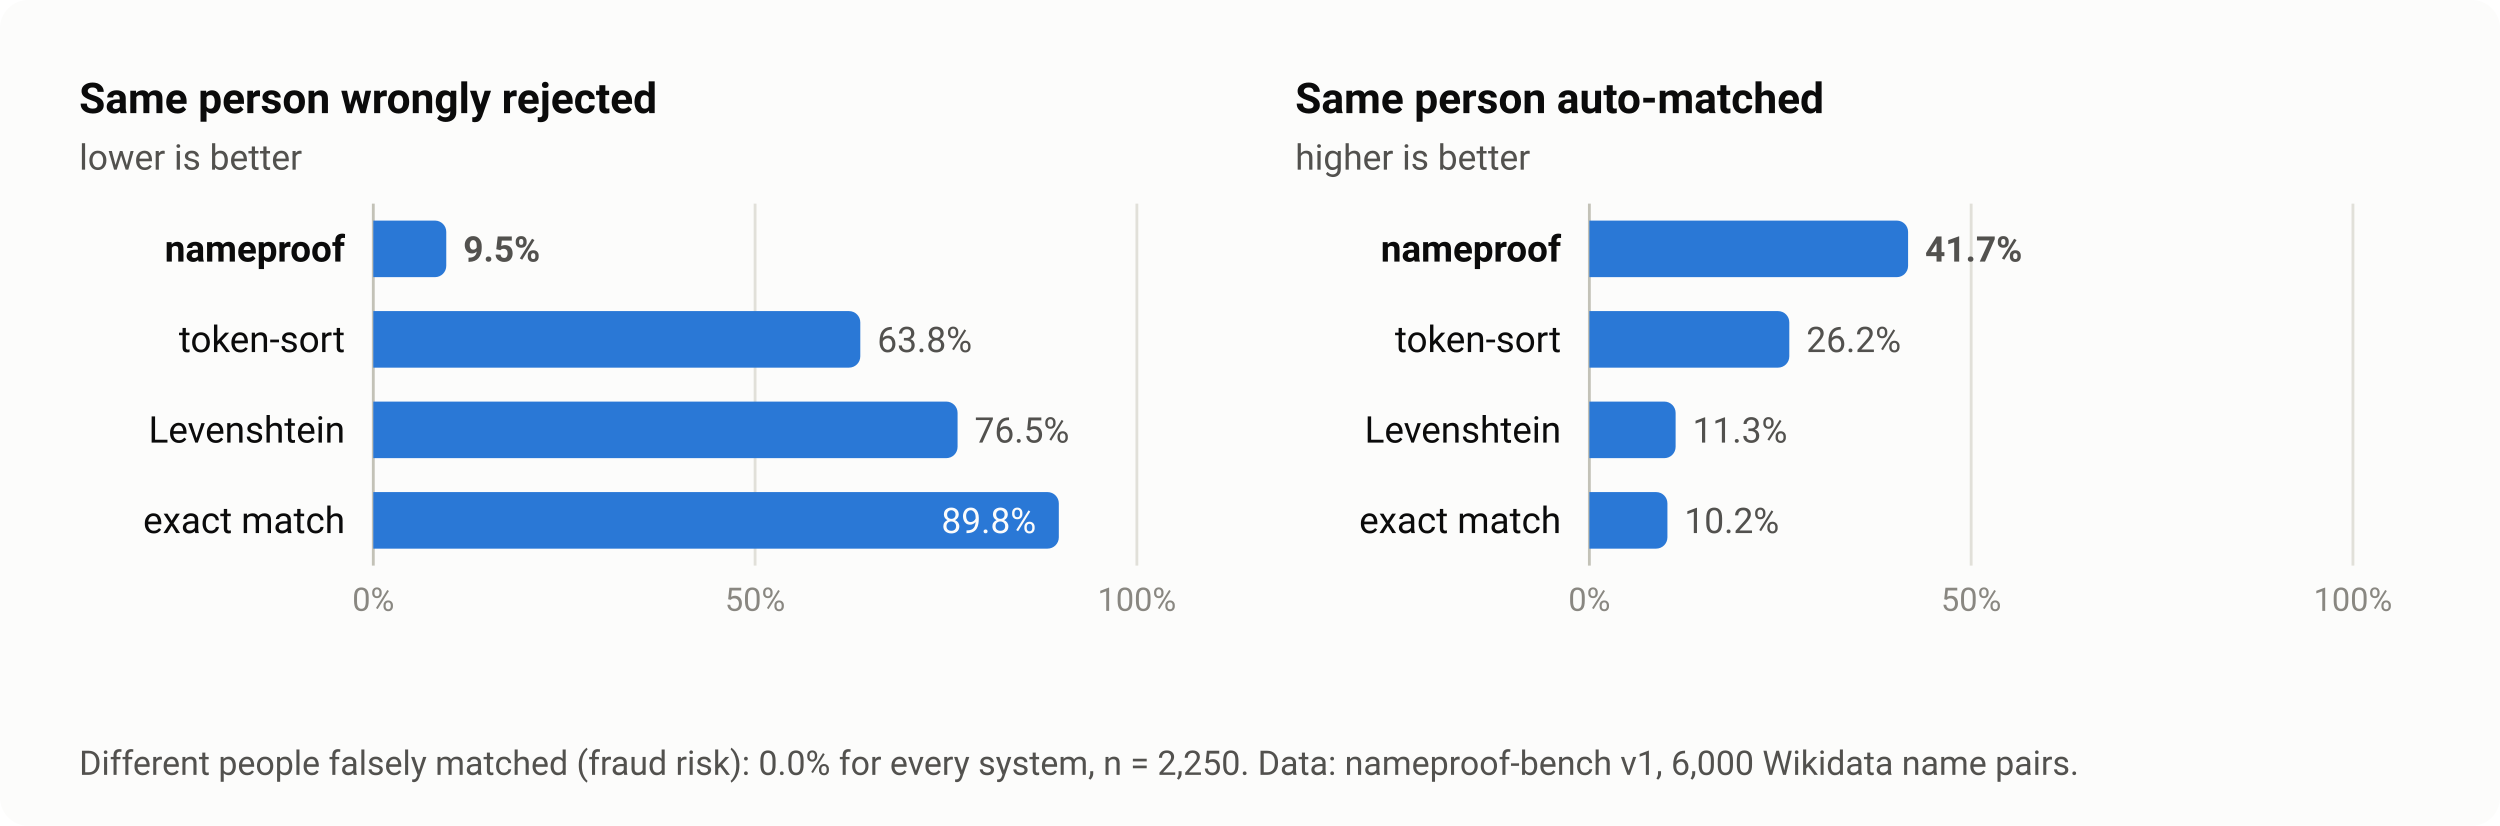
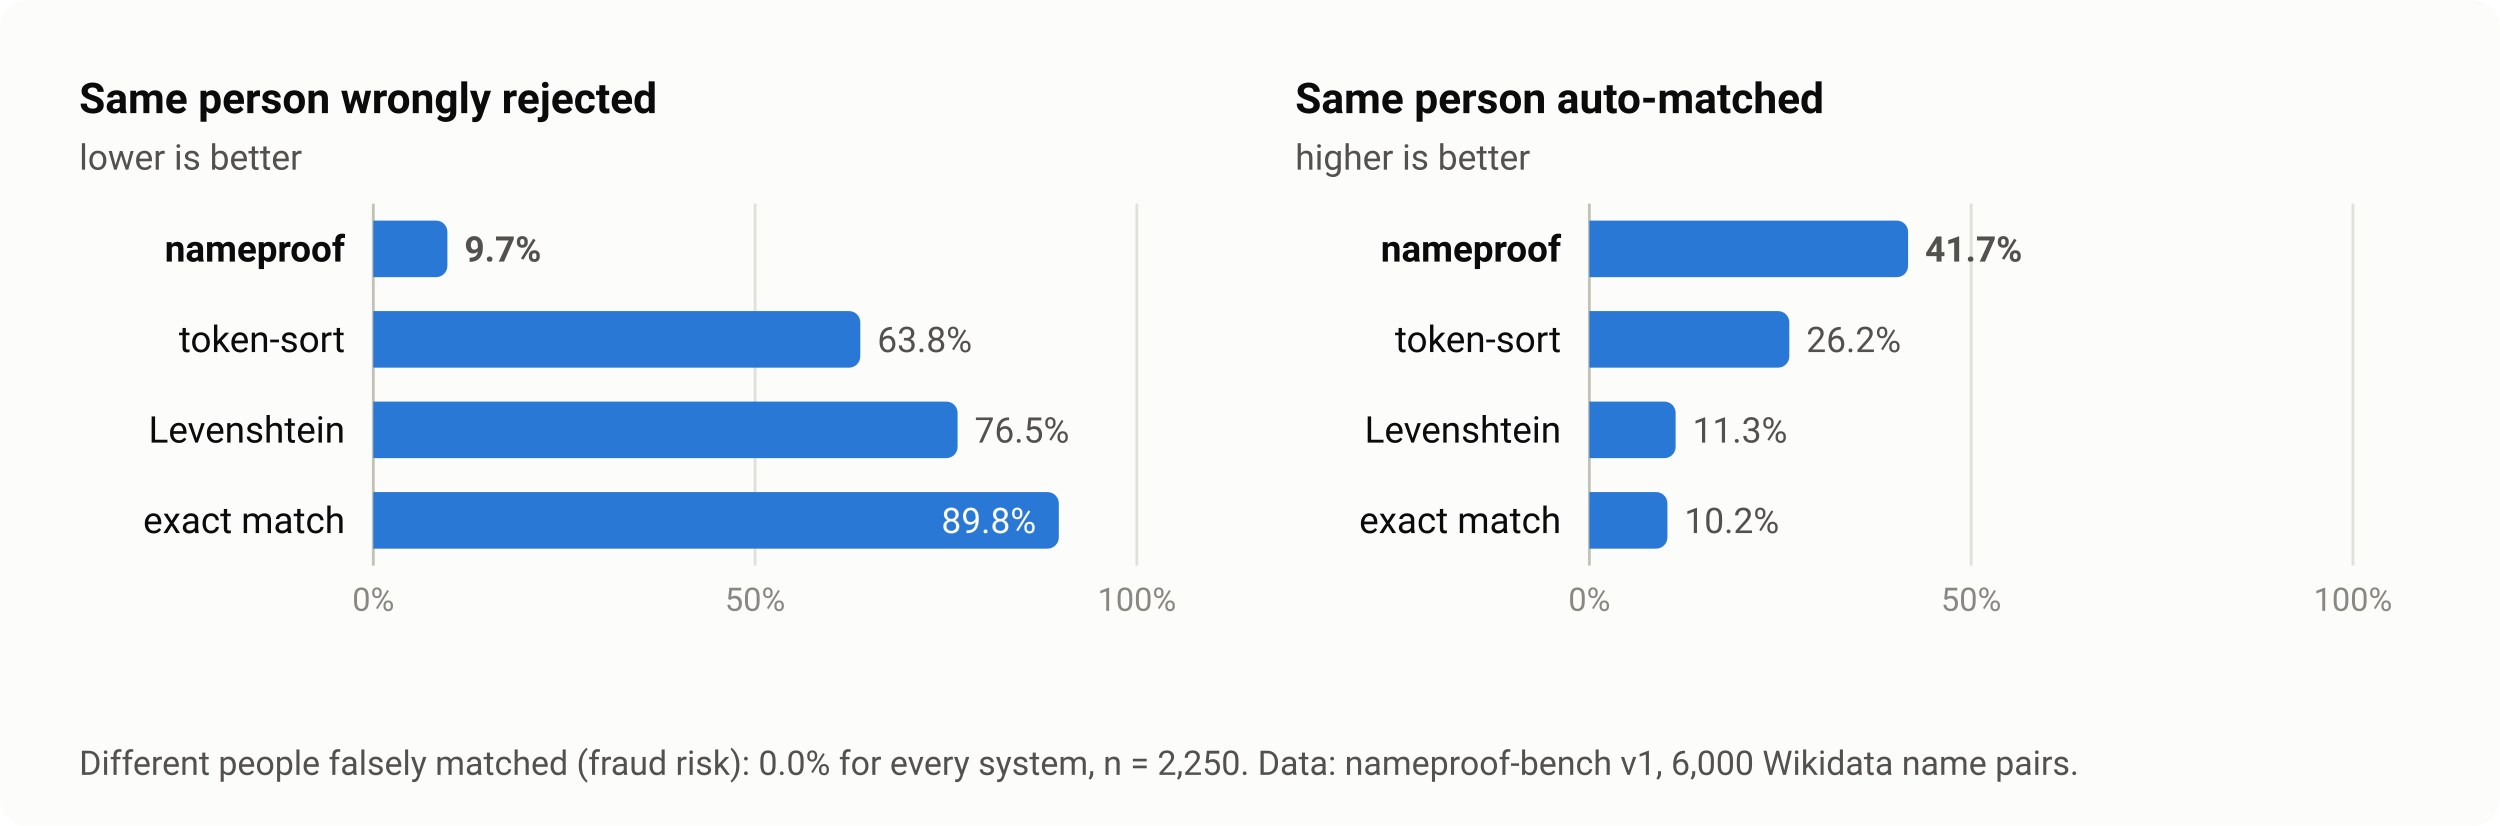
<svg xmlns="http://www.w3.org/2000/svg" width="884" height="292" viewBox="0 0 884 292" font-family="system-ui, -apple-system, 'Segoe UI', Roboto, sans-serif" role="img" aria-labelledby="t d">
  <rect width="884" height="292" rx="10" fill="#fcfcfb" />
  <text x="28" y="40" font-size="15" font-weight="600" fill="#0b0b0b">Same person wrongly rejected</text>
  <text x="28" y="60" font-size="12.5" fill="#52514e">lower is better</text>
  <line x1="132.0" y1="72" x2="132.0" y2="200" stroke="#c3c2b7" stroke-width="1" />
  <text x="132.0" y="216" font-size="11.5" text-anchor="middle" fill="#898781">0%</text>
  <line x1="267.0" y1="72" x2="267.0" y2="200" stroke="#e1e0d9" stroke-width="1" />
  <text x="267.0" y="216" font-size="11.5" text-anchor="middle" fill="#898781">50%</text>
  <line x1="402.0" y1="72" x2="402.0" y2="200" stroke="#e1e0d9" stroke-width="1" />
  <text x="402.0" y="216" font-size="11.5" text-anchor="middle" fill="#898781">100%</text>
  <text x="122" y="92.5" font-size="13" font-weight="700" text-anchor="end" fill="#0b0b0b">nameproof</text>
  <g>
-     <path d="M132.0,78.0 h21.8 a4,4 0 0 1 4,4 v12 a4,4 0 0 1 -4,4 h-21.8 z" fill="#2a78d6" />
+     <path d="M132.0,78.0 h22.2 a4,4 0 0 1 4,4 v12 a4,4 0 0 1 -4,4 h-22.2 z" fill="#2a78d6" />
  </g>
-   <text x="163.8" y="92.5" font-size="12.5" font-weight="700" text-anchor="start" fill="#52514e">9.5%</text>
+   <text x="164.2" y="92.5" font-size="12.5" font-weight="700" text-anchor="start" fill="#52514e">9.7%</text>
  <text x="122" y="124.5" font-size="13" font-weight="400" text-anchor="end" fill="#0b0b0b">token-sort</text>
  <g>
    <path d="M132.0,110.0 h168.2 a4,4 0 0 1 4,4 v12 a4,4 0 0 1 -4,4 h-168.2 z" fill="#2a78d6" />
  </g>
  <text x="310.2" y="124.5" font-size="12.5" font-weight="400" text-anchor="start" fill="#52514e">63.8%</text>
  <text x="122" y="156.5" font-size="13" font-weight="400" text-anchor="end" fill="#0b0b0b">Levenshtein</text>
  <g>
    <path d="M132.0,142.0 h202.6 a4,4 0 0 1 4,4 v12 a4,4 0 0 1 -4,4 h-202.6 z" fill="#2a78d6" />
  </g>
  <text x="344.6" y="156.5" font-size="12.5" font-weight="400" text-anchor="start" fill="#52514e">76.5%</text>
  <text x="122" y="188.5" font-size="13" font-weight="400" text-anchor="end" fill="#0b0b0b">exact match</text>
  <g>
    <path d="M132.0,174.0 h238.4 a4,4 0 0 1 4,4 v12 a4,4 0 0 1 -4,4 h-238.4 z" fill="#2a78d6" />
  </g>
  <text x="366.4" y="188.5" font-size="12.5" font-weight="400" text-anchor="end" fill="#fcfcfb">89.8%</text>
  <text x="458" y="40" font-size="15" font-weight="600" fill="#0b0b0b">Same person auto-matched</text>
  <text x="458" y="60" font-size="12.5" fill="#52514e">higher is better</text>
  <line x1="562.0" y1="72" x2="562.0" y2="200" stroke="#c3c2b7" stroke-width="1" />
  <text x="562.0" y="216" font-size="11.5" text-anchor="middle" fill="#898781">0%</text>
  <line x1="697.0" y1="72" x2="697.0" y2="200" stroke="#e1e0d9" stroke-width="1" />
  <text x="697.0" y="216" font-size="11.5" text-anchor="middle" fill="#898781">50%</text>
  <line x1="832.0" y1="72" x2="832.0" y2="200" stroke="#e1e0d9" stroke-width="1" />
  <text x="832.0" y="216" font-size="11.5" text-anchor="middle" fill="#898781">100%</text>
  <text x="552" y="92.5" font-size="13" font-weight="700" text-anchor="end" fill="#0b0b0b">nameproof</text>
  <g>
    <path d="M562.0,78.0 h108.7 a4,4 0 0 1 4,4 v12 a4,4 0 0 1 -4,4 h-108.7 z" fill="#2a78d6" />
  </g>
  <text x="680.7" y="92.5" font-size="12.5" font-weight="700" text-anchor="start" fill="#52514e">41.7%</text>
  <text x="552" y="124.5" font-size="13" font-weight="400" text-anchor="end" fill="#0b0b0b">token-sort</text>
  <g>
    <path d="M562.0,110.0 h66.7 a4,4 0 0 1 4,4 v12 a4,4 0 0 1 -4,4 h-66.7 z" fill="#2a78d6" />
  </g>
  <text x="638.7" y="124.5" font-size="12.5" font-weight="400" text-anchor="start" fill="#52514e">26.2%</text>
  <text x="552" y="156.5" font-size="13" font-weight="400" text-anchor="end" fill="#0b0b0b">Levenshtein</text>
  <g>
    <path d="M562.0,142.0 h26.5 a4,4 0 0 1 4,4 v12 a4,4 0 0 1 -4,4 h-26.5 z" fill="#2a78d6" />
  </g>
  <text x="598.5" y="156.5" font-size="12.5" font-weight="400" text-anchor="start" fill="#52514e">11.3%</text>
  <text x="552" y="188.5" font-size="13" font-weight="400" text-anchor="end" fill="#0b0b0b">exact match</text>
  <g>
    <path d="M562.0,174.0 h23.6 a4,4 0 0 1 4,4 v12 a4,4 0 0 1 -4,4 h-23.6 z" fill="#2a78d6" />
  </g>
  <text x="595.6" y="188.5" font-size="12.5" font-weight="400" text-anchor="start" fill="#52514e">10.2%</text>
  <text x="28" y="274" font-size="12" fill="#52514e">Different people falsely matched (fraud risk): 0.0% for every system, n = 2,250. Data: nameproof-bench v1, 6,000 Wikidata name pairs.</text>
</svg>
